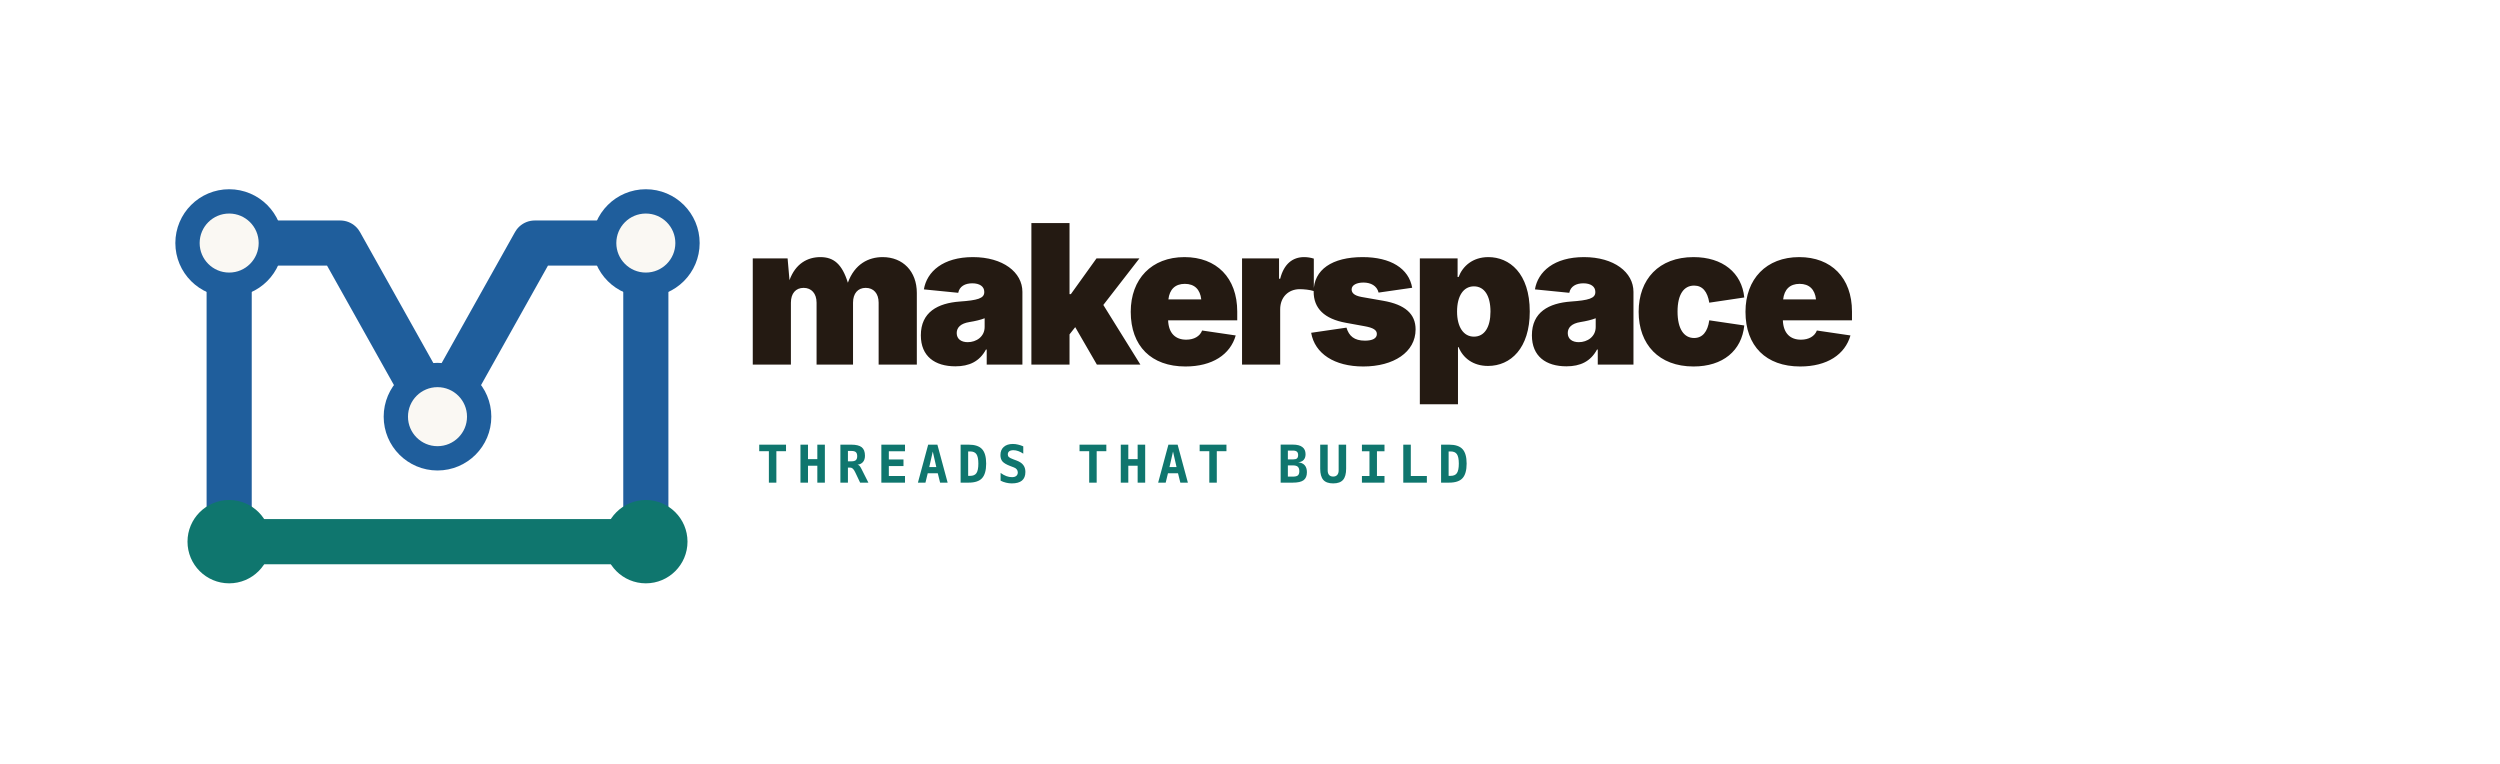
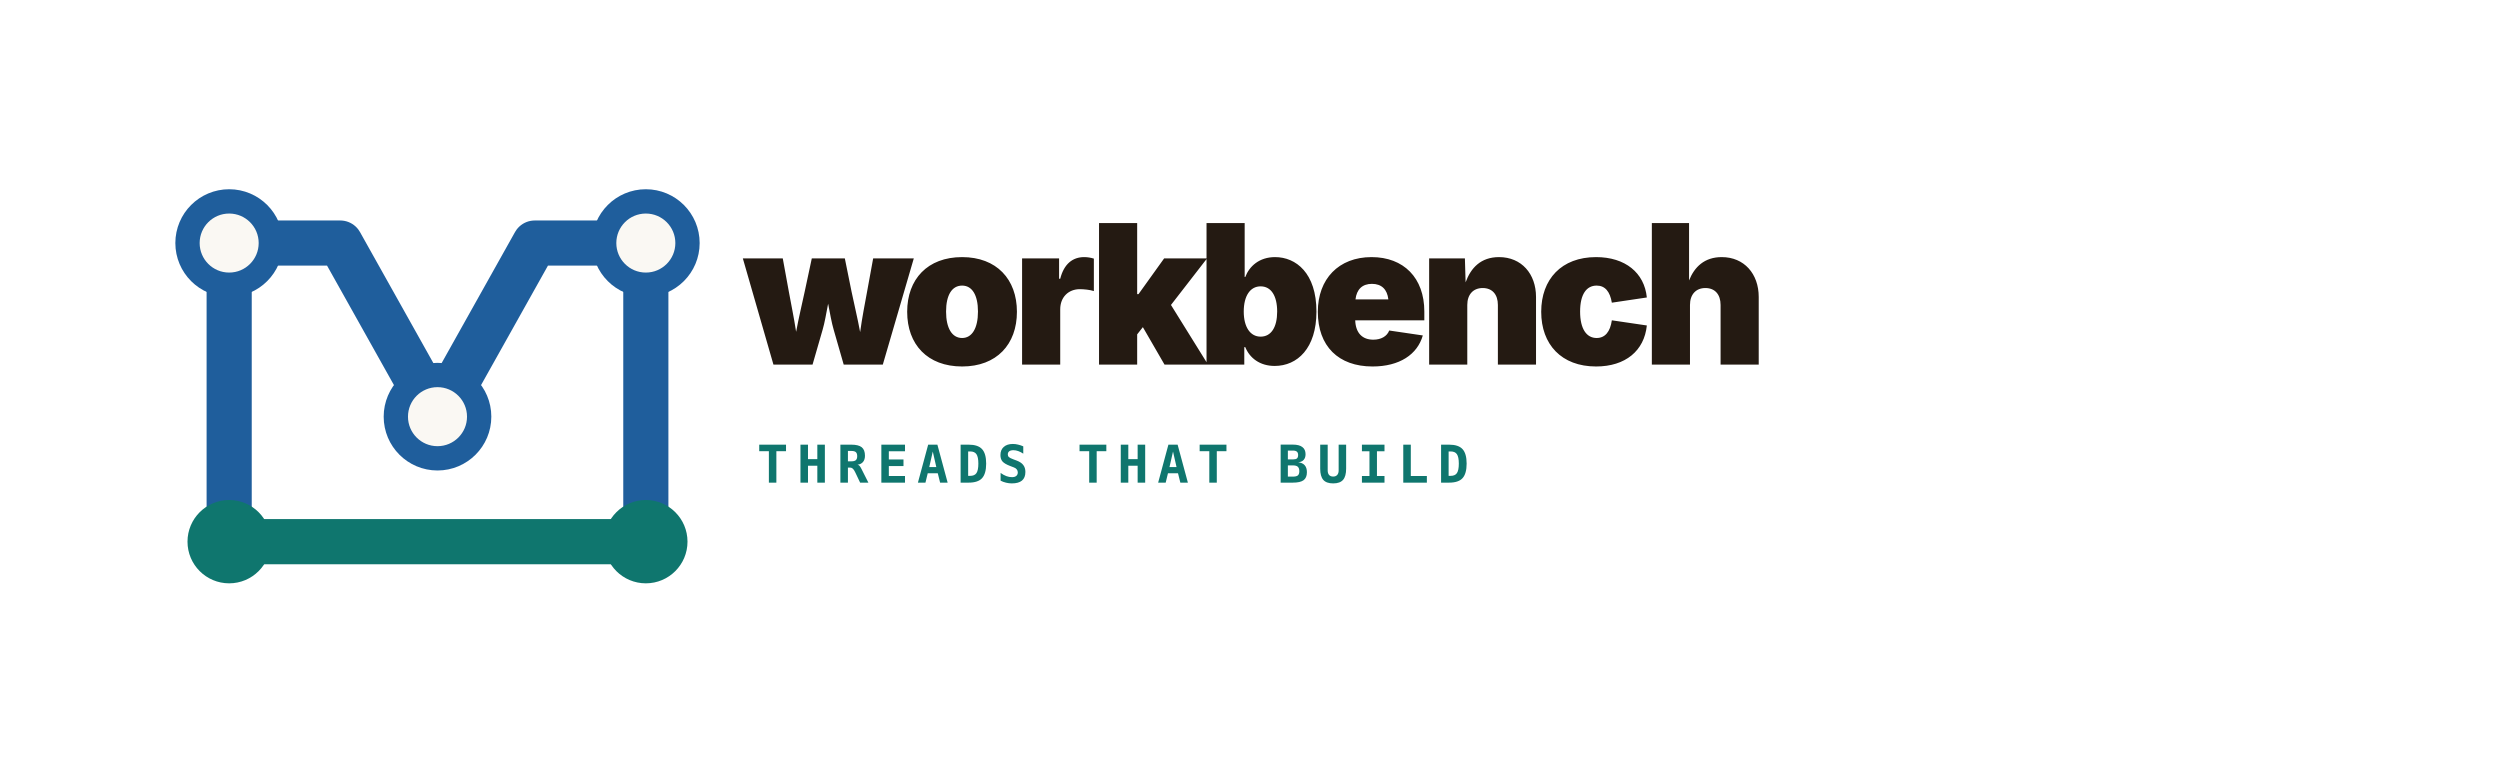
<svg xmlns="http://www.w3.org/2000/svg" viewBox="0 0 720 220" role="img" aria-labelledby="title desc">
  <rect width="720" height="220" fill="none" />
  <g transform="translate(38 42)" fill="none" stroke-linecap="round" stroke-linejoin="round">
    <path d="M28 114V28h32l28 50 28-50h32v86" stroke="#1F5E9C" stroke-width="13" />
    <path d="M28 114h120" stroke="#0F766E" stroke-width="13" />
    <circle cx="28" cy="28" r="12" fill="#FAF8F3" stroke="#1F5E9C" stroke-width="7" />
    <circle cx="88" cy="78" r="12" fill="#FAF8F3" stroke="#1F5E9C" stroke-width="7" />
    <circle cx="148" cy="28" r="12" fill="#FAF8F3" stroke="#1F5E9C" stroke-width="7" />
    <circle cx="28" cy="114" r="12" fill="#0F766E" />
    <circle cx="148" cy="114" r="12" fill="#0F766E" />
  </g>
  <g font-family="Inter, -apple-system, BlinkMacSystemFont, 'Segoe UI', sans-serif">
-     <text x="214" y="105" fill="#241A12" font-size="56" font-weight="850" letter-spacing="-3">makerspace</text>
+     <text x="214" y="105" fill="#241A12" font-size="56" font-weight="850" letter-spacing="-3">workbench</text>
    <text x="218" y="139" fill="#0F766E" font-family="Hack, JetBrains Mono, 'SF Mono', ui-monospace, monospace" font-size="15" font-weight="700" letter-spacing="2.5">THREADS THAT BUILD</text>
  </g>
</svg>
